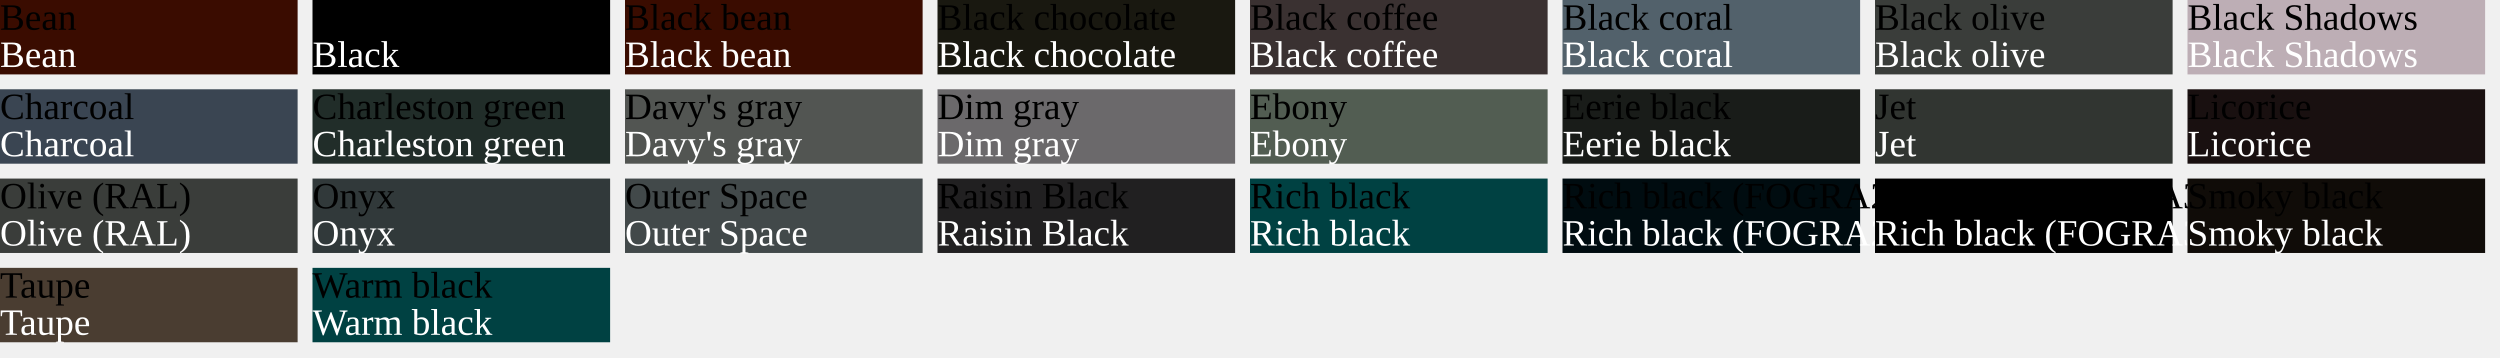
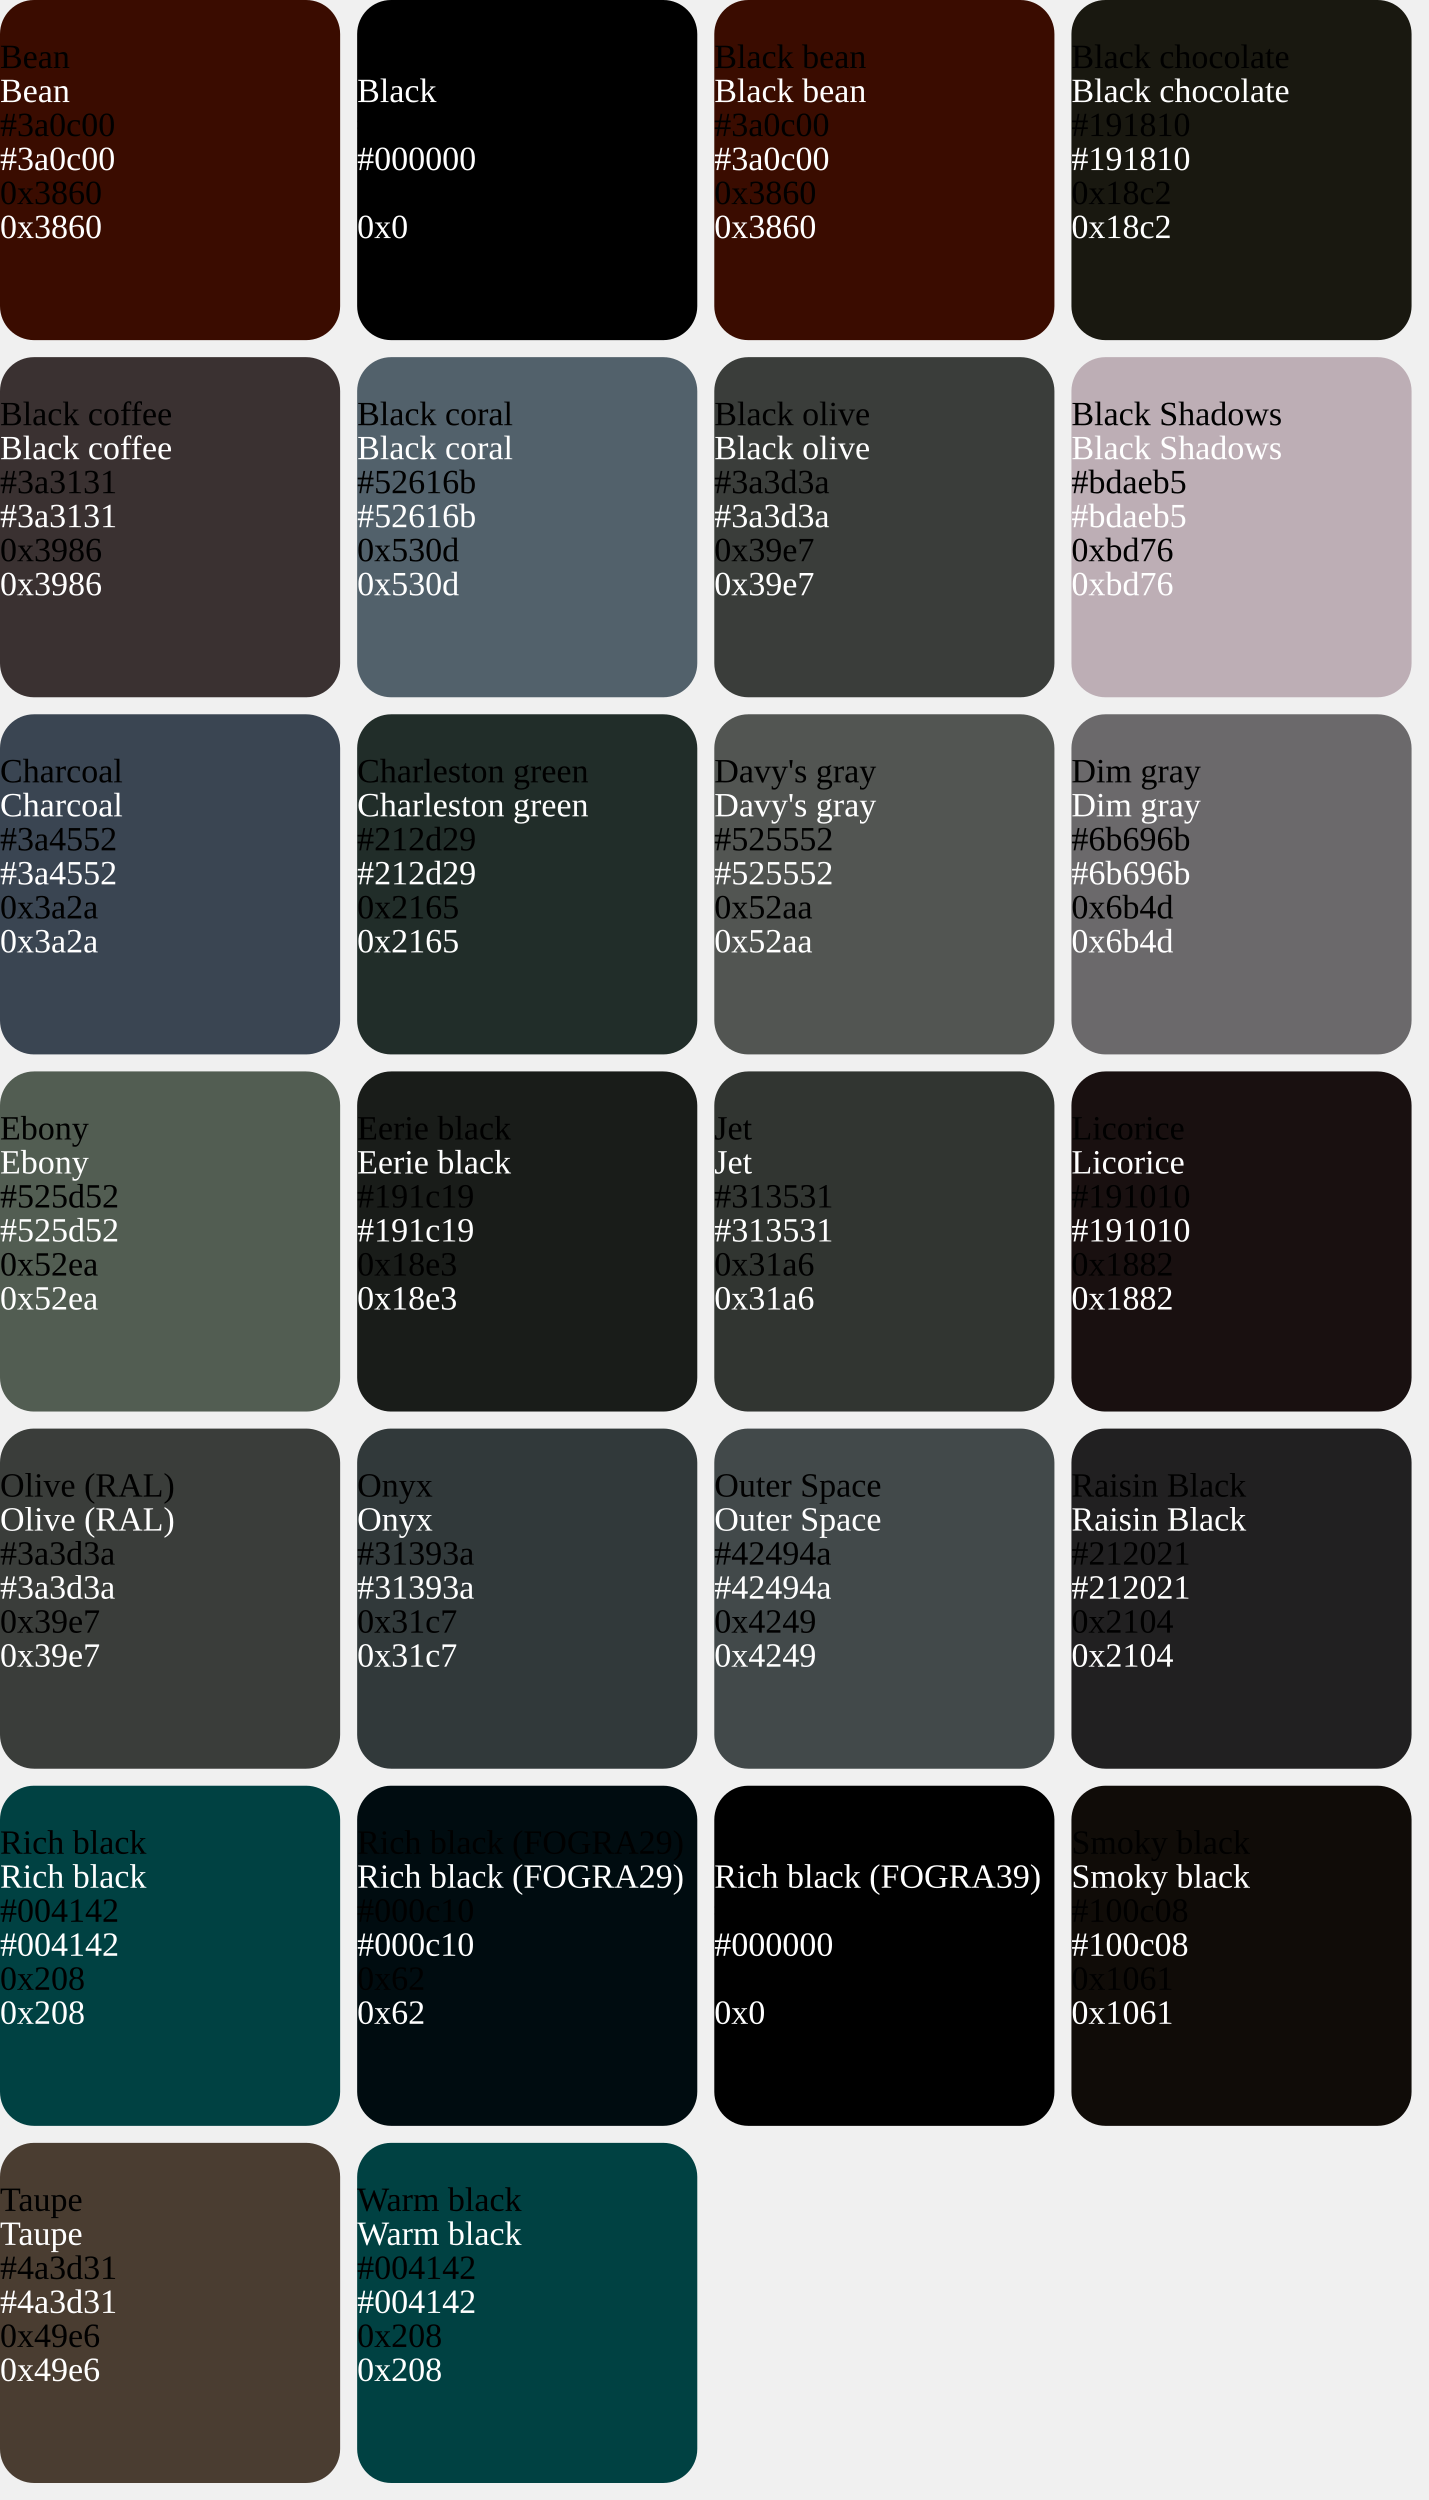
- <svg xmlns="http://www.w3.org/2000/svg" width="1680px" height="240px">
-   <rect x="0" y="0" width="200" height="50" style="fill: #3a0c00;" />
-   <text x="0" y="20" font-size="25px" style="fill: black;">Bean</text>
-   <text x="0" y="45" font-size="25px" style="fill: white;">Bean</text>
-   <rect x="210" y="0" width="200" height="50" style="fill: #000000;" />
-   <text x="210" y="20" font-size="25px" style="fill: black;">Black</text>
-   <text x="210" y="45" font-size="25px" style="fill: white;">Black</text>
-   <rect x="420" y="0" width="200" height="50" style="fill: #3a0c00;" />
-   <text x="420" y="20" font-size="25px" style="fill: black;">Black bean</text>
-   <text x="420" y="45" font-size="25px" style="fill: white;">Black bean</text>
-   <rect x="630" y="0" width="200" height="50" style="fill: #191810;" />
-   <text x="630" y="20" font-size="25px" style="fill: black;">Black chocolate</text>
-   <text x="630" y="45" font-size="25px" style="fill: white;">Black chocolate</text>
-   <rect x="840" y="0" width="200" height="50" style="fill: #3a3131;" />
-   <text x="840" y="20" font-size="25px" style="fill: black;">Black coffee</text>
-   <text x="840" y="45" font-size="25px" style="fill: white;">Black coffee</text>
-   <rect x="1050" y="0" width="200" height="50" style="fill: #52616b;" />
-   <text x="1050" y="20" font-size="25px" style="fill: black;">Black coral</text>
-   <text x="1050" y="45" font-size="25px" style="fill: white;">Black coral</text>
-   <rect x="1260" y="0" width="200" height="50" style="fill: #3a3d3a;" />
-   <text x="1260" y="20" font-size="25px" style="fill: black;">Black olive</text>
-   <text x="1260" y="45" font-size="25px" style="fill: white;">Black olive</text>
-   <rect x="1470" y="0" width="200" height="50" style="fill: #bdaeb5;" />
-   <text x="1470" y="20" font-size="25px" style="fill: black;">Black Shadows</text>
-   <text x="1470" y="45" font-size="25px" style="fill: white;">Black Shadows</text>
-   <rect x="0" y="60" width="200" height="50" style="fill: #3a4552;" />
-   <text x="0" y="80" font-size="25px" style="fill: black;">Charcoal</text>
-   <text x="0" y="105" font-size="25px" style="fill: white;">Charcoal</text>
-   <rect x="210" y="60" width="200" height="50" style="fill: #212d29;" />
-   <text x="210" y="80" font-size="25px" style="fill: black;">Charleston green</text>
-   <text x="210" y="105" font-size="25px" style="fill: white;">Charleston green</text>
-   <rect x="420" y="60" width="200" height="50" style="fill: #525552;" />
-   <text x="420" y="80" font-size="25px" style="fill: black;">Davy's gray</text>
-   <text x="420" y="105" font-size="25px" style="fill: white;">Davy's gray</text>
-   <rect x="630" y="60" width="200" height="50" style="fill: #6b696b;" />
-   <text x="630" y="80" font-size="25px" style="fill: black;">Dim gray</text>
-   <text x="630" y="105" font-size="25px" style="fill: white;">Dim gray</text>
-   <rect x="840" y="60" width="200" height="50" style="fill: #525d52;" />
-   <text x="840" y="80" font-size="25px" style="fill: black;">Ebony</text>
-   <text x="840" y="105" font-size="25px" style="fill: white;">Ebony</text>
-   <rect x="1050" y="60" width="200" height="50" style="fill: #191c19;" />
-   <text x="1050" y="80" font-size="25px" style="fill: black;">Eerie black</text>
-   <text x="1050" y="105" font-size="25px" style="fill: white;">Eerie black</text>
-   <rect x="1260" y="60" width="200" height="50" style="fill: #313531;" />
-   <text x="1260" y="80" font-size="25px" style="fill: black;">Jet</text>
-   <text x="1260" y="105" font-size="25px" style="fill: white;">Jet</text>
-   <rect x="1470" y="60" width="200" height="50" style="fill: #191010;" />
-   <text x="1470" y="80" font-size="25px" style="fill: black;">Licorice</text>
-   <text x="1470" y="105" font-size="25px" style="fill: white;">Licorice</text>
-   <rect x="0" y="120" width="200" height="50" style="fill: #3a3d3a;" />
-   <text x="0" y="140" font-size="25px" style="fill: black;">Olive (RAL)</text>
-   <text x="0" y="165" font-size="25px" style="fill: white;">Olive (RAL)</text>
-   <rect x="210" y="120" width="200" height="50" style="fill: #31393a;" />
-   <text x="210" y="140" font-size="25px" style="fill: black;">Onyx</text>
-   <text x="210" y="165" font-size="25px" style="fill: white;">Onyx</text>
-   <rect x="420" y="120" width="200" height="50" style="fill: #42494a;" />
-   <text x="420" y="140" font-size="25px" style="fill: black;">Outer Space</text>
-   <text x="420" y="165" font-size="25px" style="fill: white;">Outer Space</text>
-   <rect x="630" y="120" width="200" height="50" style="fill: #212021;" />
-   <text x="630" y="140" font-size="25px" style="fill: black;">Raisin Black</text>
-   <text x="630" y="165" font-size="25px" style="fill: white;">Raisin Black</text>
-   <rect x="840" y="120" width="200" height="50" style="fill: #004142;" />
-   <text x="840" y="140" font-size="25px" style="fill: black;">Rich black</text>
-   <text x="840" y="165" font-size="25px" style="fill: white;">Rich black</text>
-   <rect x="1050" y="120" width="200" height="50" style="fill: #000c10;" />
-   <text x="1050" y="140" font-size="25px" style="fill: black;">Rich black (FOGRA29)</text>
-   <text x="1050" y="165" font-size="25px" style="fill: white;">Rich black (FOGRA29)</text>
-   <rect x="1260" y="120" width="200" height="50" style="fill: #000000;" />
-   <text x="1260" y="140" font-size="25px" style="fill: black;">Rich black (FOGRA39)</text>
-   <text x="1260" y="165" font-size="25px" style="fill: white;">Rich black (FOGRA39)</text>
-   <rect x="1470" y="120" width="200" height="50" style="fill: #100c08;" />
-   <text x="1470" y="140" font-size="25px" style="fill: black;">Smoky black</text>
-   <text x="1470" y="165" font-size="25px" style="fill: white;">Smoky black</text>
-   <rect x="0" y="180" width="200" height="50" style="fill: #4a3d31;" />
-   <text x="0" y="200" font-size="25px" style="fill: black;">Taupe</text>
-   <text x="0" y="225" font-size="25px" style="fill: white;">Taupe</text>
-   <rect x="210" y="180" width="200" height="50" style="fill: #004142;" />
-   <text x="210" y="200" font-size="25px" style="fill: black;">Warm black</text>
-   <text x="210" y="225" font-size="25px" style="fill: white;">Warm black</text>
+ <svg xmlns="http://www.w3.org/2000/svg" width="840px" height="1470px">
+   <rect x="0" y="0" width="200" height="200" rx="20px" ry="20px" style="fill: #3a0c00;" />
+   <text x="0" y="40" font-size="20px" style="fill: black;">Bean</text>
+   <text x="0" y="60" font-size="20px" style="fill: white;">Bean</text>
+   <text x="0" y="80" font-size="20px" style="fill: black;">#3a0c00</text>
+   <text x="0" y="100" font-size="20px" style="fill: white;">#3a0c00</text>
+   <text x="0" y="120" font-size="20px" style="fill: black;">0x3860</text>
+   <text x="0" y="140" font-size="20px" style="fill: white;">0x3860</text>
+   <rect x="210" y="0" width="200" height="200" rx="20px" ry="20px" style="fill: #000000;" />
+   <text x="210" y="40" font-size="20px" style="fill: black;">Black</text>
+   <text x="210" y="60" font-size="20px" style="fill: white;">Black</text>
+   <text x="210" y="80" font-size="20px" style="fill: black;">#000000</text>
+   <text x="210" y="100" font-size="20px" style="fill: white;">#000000</text>
+   <text x="210" y="120" font-size="20px" style="fill: black;">0x0</text>
+   <text x="210" y="140" font-size="20px" style="fill: white;">0x0</text>
+   <rect x="420" y="0" width="200" height="200" rx="20px" ry="20px" style="fill: #3a0c00;" />
+   <text x="420" y="40" font-size="20px" style="fill: black;">Black bean</text>
+   <text x="420" y="60" font-size="20px" style="fill: white;">Black bean</text>
+   <text x="420" y="80" font-size="20px" style="fill: black;">#3a0c00</text>
+   <text x="420" y="100" font-size="20px" style="fill: white;">#3a0c00</text>
+   <text x="420" y="120" font-size="20px" style="fill: black;">0x3860</text>
+   <text x="420" y="140" font-size="20px" style="fill: white;">0x3860</text>
+   <rect x="630" y="0" width="200" height="200" rx="20px" ry="20px" style="fill: #191810;" />
+   <text x="630" y="40" font-size="20px" style="fill: black;">Black chocolate</text>
+   <text x="630" y="60" font-size="20px" style="fill: white;">Black chocolate</text>
+   <text x="630" y="80" font-size="20px" style="fill: black;">#191810</text>
+   <text x="630" y="100" font-size="20px" style="fill: white;">#191810</text>
+   <text x="630" y="120" font-size="20px" style="fill: black;">0x18c2</text>
+   <text x="630" y="140" font-size="20px" style="fill: white;">0x18c2</text>
+   <rect x="0" y="210" width="200" height="200" rx="20px" ry="20px" style="fill: #3a3131;" />
+   <text x="0" y="250" font-size="20px" style="fill: black;">Black coffee</text>
+   <text x="0" y="270" font-size="20px" style="fill: white;">Black coffee</text>
+   <text x="0" y="290" font-size="20px" style="fill: black;">#3a3131</text>
+   <text x="0" y="310" font-size="20px" style="fill: white;">#3a3131</text>
+   <text x="0" y="330" font-size="20px" style="fill: black;">0x3986</text>
+   <text x="0" y="350" font-size="20px" style="fill: white;">0x3986</text>
+   <rect x="210" y="210" width="200" height="200" rx="20px" ry="20px" style="fill: #52616b;" />
+   <text x="210" y="250" font-size="20px" style="fill: black;">Black coral</text>
+   <text x="210" y="270" font-size="20px" style="fill: white;">Black coral</text>
+   <text x="210" y="290" font-size="20px" style="fill: black;">#52616b</text>
+   <text x="210" y="310" font-size="20px" style="fill: white;">#52616b</text>
+   <text x="210" y="330" font-size="20px" style="fill: black;">0x530d</text>
+   <text x="210" y="350" font-size="20px" style="fill: white;">0x530d</text>
+   <rect x="420" y="210" width="200" height="200" rx="20px" ry="20px" style="fill: #3a3d3a;" />
+   <text x="420" y="250" font-size="20px" style="fill: black;">Black olive</text>
+   <text x="420" y="270" font-size="20px" style="fill: white;">Black olive</text>
+   <text x="420" y="290" font-size="20px" style="fill: black;">#3a3d3a</text>
+   <text x="420" y="310" font-size="20px" style="fill: white;">#3a3d3a</text>
+   <text x="420" y="330" font-size="20px" style="fill: black;">0x39e7</text>
+   <text x="420" y="350" font-size="20px" style="fill: white;">0x39e7</text>
+   <rect x="630" y="210" width="200" height="200" rx="20px" ry="20px" style="fill: #bdaeb5;" />
+   <text x="630" y="250" font-size="20px" style="fill: black;">Black Shadows</text>
+   <text x="630" y="270" font-size="20px" style="fill: white;">Black Shadows</text>
+   <text x="630" y="290" font-size="20px" style="fill: black;">#bdaeb5</text>
+   <text x="630" y="310" font-size="20px" style="fill: white;">#bdaeb5</text>
+   <text x="630" y="330" font-size="20px" style="fill: black;">0xbd76</text>
+   <text x="630" y="350" font-size="20px" style="fill: white;">0xbd76</text>
+   <rect x="0" y="420" width="200" height="200" rx="20px" ry="20px" style="fill: #3a4552;" />
+   <text x="0" y="460" font-size="20px" style="fill: black;">Charcoal</text>
+   <text x="0" y="480" font-size="20px" style="fill: white;">Charcoal</text>
+   <text x="0" y="500" font-size="20px" style="fill: black;">#3a4552</text>
+   <text x="0" y="520" font-size="20px" style="fill: white;">#3a4552</text>
+   <text x="0" y="540" font-size="20px" style="fill: black;">0x3a2a</text>
+   <text x="0" y="560" font-size="20px" style="fill: white;">0x3a2a</text>
+   <rect x="210" y="420" width="200" height="200" rx="20px" ry="20px" style="fill: #212d29;" />
+   <text x="210" y="460" font-size="20px" style="fill: black;">Charleston green</text>
+   <text x="210" y="480" font-size="20px" style="fill: white;">Charleston green</text>
+   <text x="210" y="500" font-size="20px" style="fill: black;">#212d29</text>
+   <text x="210" y="520" font-size="20px" style="fill: white;">#212d29</text>
+   <text x="210" y="540" font-size="20px" style="fill: black;">0x2165</text>
+   <text x="210" y="560" font-size="20px" style="fill: white;">0x2165</text>
+   <rect x="420" y="420" width="200" height="200" rx="20px" ry="20px" style="fill: #525552;" />
+   <text x="420" y="460" font-size="20px" style="fill: black;">Davy's gray</text>
+   <text x="420" y="480" font-size="20px" style="fill: white;">Davy's gray</text>
+   <text x="420" y="500" font-size="20px" style="fill: black;">#525552</text>
+   <text x="420" y="520" font-size="20px" style="fill: white;">#525552</text>
+   <text x="420" y="540" font-size="20px" style="fill: black;">0x52aa</text>
+   <text x="420" y="560" font-size="20px" style="fill: white;">0x52aa</text>
+   <rect x="630" y="420" width="200" height="200" rx="20px" ry="20px" style="fill: #6b696b;" />
+   <text x="630" y="460" font-size="20px" style="fill: black;">Dim gray</text>
+   <text x="630" y="480" font-size="20px" style="fill: white;">Dim gray</text>
+   <text x="630" y="500" font-size="20px" style="fill: black;">#6b696b</text>
+   <text x="630" y="520" font-size="20px" style="fill: white;">#6b696b</text>
+   <text x="630" y="540" font-size="20px" style="fill: black;">0x6b4d</text>
+   <text x="630" y="560" font-size="20px" style="fill: white;">0x6b4d</text>
+   <rect x="0" y="630" width="200" height="200" rx="20px" ry="20px" style="fill: #525d52;" />
+   <text x="0" y="670" font-size="20px" style="fill: black;">Ebony</text>
+   <text x="0" y="690" font-size="20px" style="fill: white;">Ebony</text>
+   <text x="0" y="710" font-size="20px" style="fill: black;">#525d52</text>
+   <text x="0" y="730" font-size="20px" style="fill: white;">#525d52</text>
+   <text x="0" y="750" font-size="20px" style="fill: black;">0x52ea</text>
+   <text x="0" y="770" font-size="20px" style="fill: white;">0x52ea</text>
+   <rect x="210" y="630" width="200" height="200" rx="20px" ry="20px" style="fill: #191c19;" />
+   <text x="210" y="670" font-size="20px" style="fill: black;">Eerie black</text>
+   <text x="210" y="690" font-size="20px" style="fill: white;">Eerie black</text>
+   <text x="210" y="710" font-size="20px" style="fill: black;">#191c19</text>
+   <text x="210" y="730" font-size="20px" style="fill: white;">#191c19</text>
+   <text x="210" y="750" font-size="20px" style="fill: black;">0x18e3</text>
+   <text x="210" y="770" font-size="20px" style="fill: white;">0x18e3</text>
+   <rect x="420" y="630" width="200" height="200" rx="20px" ry="20px" style="fill: #313531;" />
+   <text x="420" y="670" font-size="20px" style="fill: black;">Jet</text>
+   <text x="420" y="690" font-size="20px" style="fill: white;">Jet</text>
+   <text x="420" y="710" font-size="20px" style="fill: black;">#313531</text>
+   <text x="420" y="730" font-size="20px" style="fill: white;">#313531</text>
+   <text x="420" y="750" font-size="20px" style="fill: black;">0x31a6</text>
+   <text x="420" y="770" font-size="20px" style="fill: white;">0x31a6</text>
+   <rect x="630" y="630" width="200" height="200" rx="20px" ry="20px" style="fill: #191010;" />
+   <text x="630" y="670" font-size="20px" style="fill: black;">Licorice</text>
+   <text x="630" y="690" font-size="20px" style="fill: white;">Licorice</text>
+   <text x="630" y="710" font-size="20px" style="fill: black;">#191010</text>
+   <text x="630" y="730" font-size="20px" style="fill: white;">#191010</text>
+   <text x="630" y="750" font-size="20px" style="fill: black;">0x1882</text>
+   <text x="630" y="770" font-size="20px" style="fill: white;">0x1882</text>
+   <rect x="0" y="840" width="200" height="200" rx="20px" ry="20px" style="fill: #3a3d3a;" />
+   <text x="0" y="880" font-size="20px" style="fill: black;">Olive (RAL)</text>
+   <text x="0" y="900" font-size="20px" style="fill: white;">Olive (RAL)</text>
+   <text x="0" y="920" font-size="20px" style="fill: black;">#3a3d3a</text>
+   <text x="0" y="940" font-size="20px" style="fill: white;">#3a3d3a</text>
+   <text x="0" y="960" font-size="20px" style="fill: black;">0x39e7</text>
+   <text x="0" y="980" font-size="20px" style="fill: white;">0x39e7</text>
+   <rect x="210" y="840" width="200" height="200" rx="20px" ry="20px" style="fill: #31393a;" />
+   <text x="210" y="880" font-size="20px" style="fill: black;">Onyx</text>
+   <text x="210" y="900" font-size="20px" style="fill: white;">Onyx</text>
+   <text x="210" y="920" font-size="20px" style="fill: black;">#31393a</text>
+   <text x="210" y="940" font-size="20px" style="fill: white;">#31393a</text>
+   <text x="210" y="960" font-size="20px" style="fill: black;">0x31c7</text>
+   <text x="210" y="980" font-size="20px" style="fill: white;">0x31c7</text>
+   <rect x="420" y="840" width="200" height="200" rx="20px" ry="20px" style="fill: #42494a;" />
+   <text x="420" y="880" font-size="20px" style="fill: black;">Outer Space</text>
+   <text x="420" y="900" font-size="20px" style="fill: white;">Outer Space</text>
+   <text x="420" y="920" font-size="20px" style="fill: black;">#42494a</text>
+   <text x="420" y="940" font-size="20px" style="fill: white;">#42494a</text>
+   <text x="420" y="960" font-size="20px" style="fill: black;">0x4249</text>
+   <text x="420" y="980" font-size="20px" style="fill: white;">0x4249</text>
+   <rect x="630" y="840" width="200" height="200" rx="20px" ry="20px" style="fill: #212021;" />
+   <text x="630" y="880" font-size="20px" style="fill: black;">Raisin Black</text>
+   <text x="630" y="900" font-size="20px" style="fill: white;">Raisin Black</text>
+   <text x="630" y="920" font-size="20px" style="fill: black;">#212021</text>
+   <text x="630" y="940" font-size="20px" style="fill: white;">#212021</text>
+   <text x="630" y="960" font-size="20px" style="fill: black;">0x2104</text>
+   <text x="630" y="980" font-size="20px" style="fill: white;">0x2104</text>
+   <rect x="0" y="1050" width="200" height="200" rx="20px" ry="20px" style="fill: #004142;" />
+   <text x="0" y="1090" font-size="20px" style="fill: black;">Rich black</text>
+   <text x="0" y="1110" font-size="20px" style="fill: white;">Rich black</text>
+   <text x="0" y="1130" font-size="20px" style="fill: black;">#004142</text>
+   <text x="0" y="1150" font-size="20px" style="fill: white;">#004142</text>
+   <text x="0" y="1170" font-size="20px" style="fill: black;">0x208</text>
+   <text x="0" y="1190" font-size="20px" style="fill: white;">0x208</text>
+   <rect x="210" y="1050" width="200" height="200" rx="20px" ry="20px" style="fill: #000c10;" />
+   <text x="210" y="1090" font-size="20px" style="fill: black;">Rich black (FOGRA29)</text>
+   <text x="210" y="1110" font-size="20px" style="fill: white;">Rich black (FOGRA29)</text>
+   <text x="210" y="1130" font-size="20px" style="fill: black;">#000c10</text>
+   <text x="210" y="1150" font-size="20px" style="fill: white;">#000c10</text>
+   <text x="210" y="1170" font-size="20px" style="fill: black;">0x62</text>
+   <text x="210" y="1190" font-size="20px" style="fill: white;">0x62</text>
+   <rect x="420" y="1050" width="200" height="200" rx="20px" ry="20px" style="fill: #000000;" />
+   <text x="420" y="1090" font-size="20px" style="fill: black;">Rich black (FOGRA39)</text>
+   <text x="420" y="1110" font-size="20px" style="fill: white;">Rich black (FOGRA39)</text>
+   <text x="420" y="1130" font-size="20px" style="fill: black;">#000000</text>
+   <text x="420" y="1150" font-size="20px" style="fill: white;">#000000</text>
+   <text x="420" y="1170" font-size="20px" style="fill: black;">0x0</text>
+   <text x="420" y="1190" font-size="20px" style="fill: white;">0x0</text>
+   <rect x="630" y="1050" width="200" height="200" rx="20px" ry="20px" style="fill: #100c08;" />
+   <text x="630" y="1090" font-size="20px" style="fill: black;">Smoky black</text>
+   <text x="630" y="1110" font-size="20px" style="fill: white;">Smoky black</text>
+   <text x="630" y="1130" font-size="20px" style="fill: black;">#100c08</text>
+   <text x="630" y="1150" font-size="20px" style="fill: white;">#100c08</text>
+   <text x="630" y="1170" font-size="20px" style="fill: black;">0x1061</text>
+   <text x="630" y="1190" font-size="20px" style="fill: white;">0x1061</text>
+   <rect x="0" y="1260" width="200" height="200" rx="20px" ry="20px" style="fill: #4a3d31;" />
+   <text x="0" y="1300" font-size="20px" style="fill: black;">Taupe</text>
+   <text x="0" y="1320" font-size="20px" style="fill: white;">Taupe</text>
+   <text x="0" y="1340" font-size="20px" style="fill: black;">#4a3d31</text>
+   <text x="0" y="1360" font-size="20px" style="fill: white;">#4a3d31</text>
+   <text x="0" y="1380" font-size="20px" style="fill: black;">0x49e6</text>
+   <text x="0" y="1400" font-size="20px" style="fill: white;">0x49e6</text>
+   <rect x="210" y="1260" width="200" height="200" rx="20px" ry="20px" style="fill: #004142;" />
+   <text x="210" y="1300" font-size="20px" style="fill: black;">Warm black</text>
+   <text x="210" y="1320" font-size="20px" style="fill: white;">Warm black</text>
+   <text x="210" y="1340" font-size="20px" style="fill: black;">#004142</text>
+   <text x="210" y="1360" font-size="20px" style="fill: white;">#004142</text>
+   <text x="210" y="1380" font-size="20px" style="fill: black;">0x208</text>
+   <text x="210" y="1400" font-size="20px" style="fill: white;">0x208</text>
</svg>
